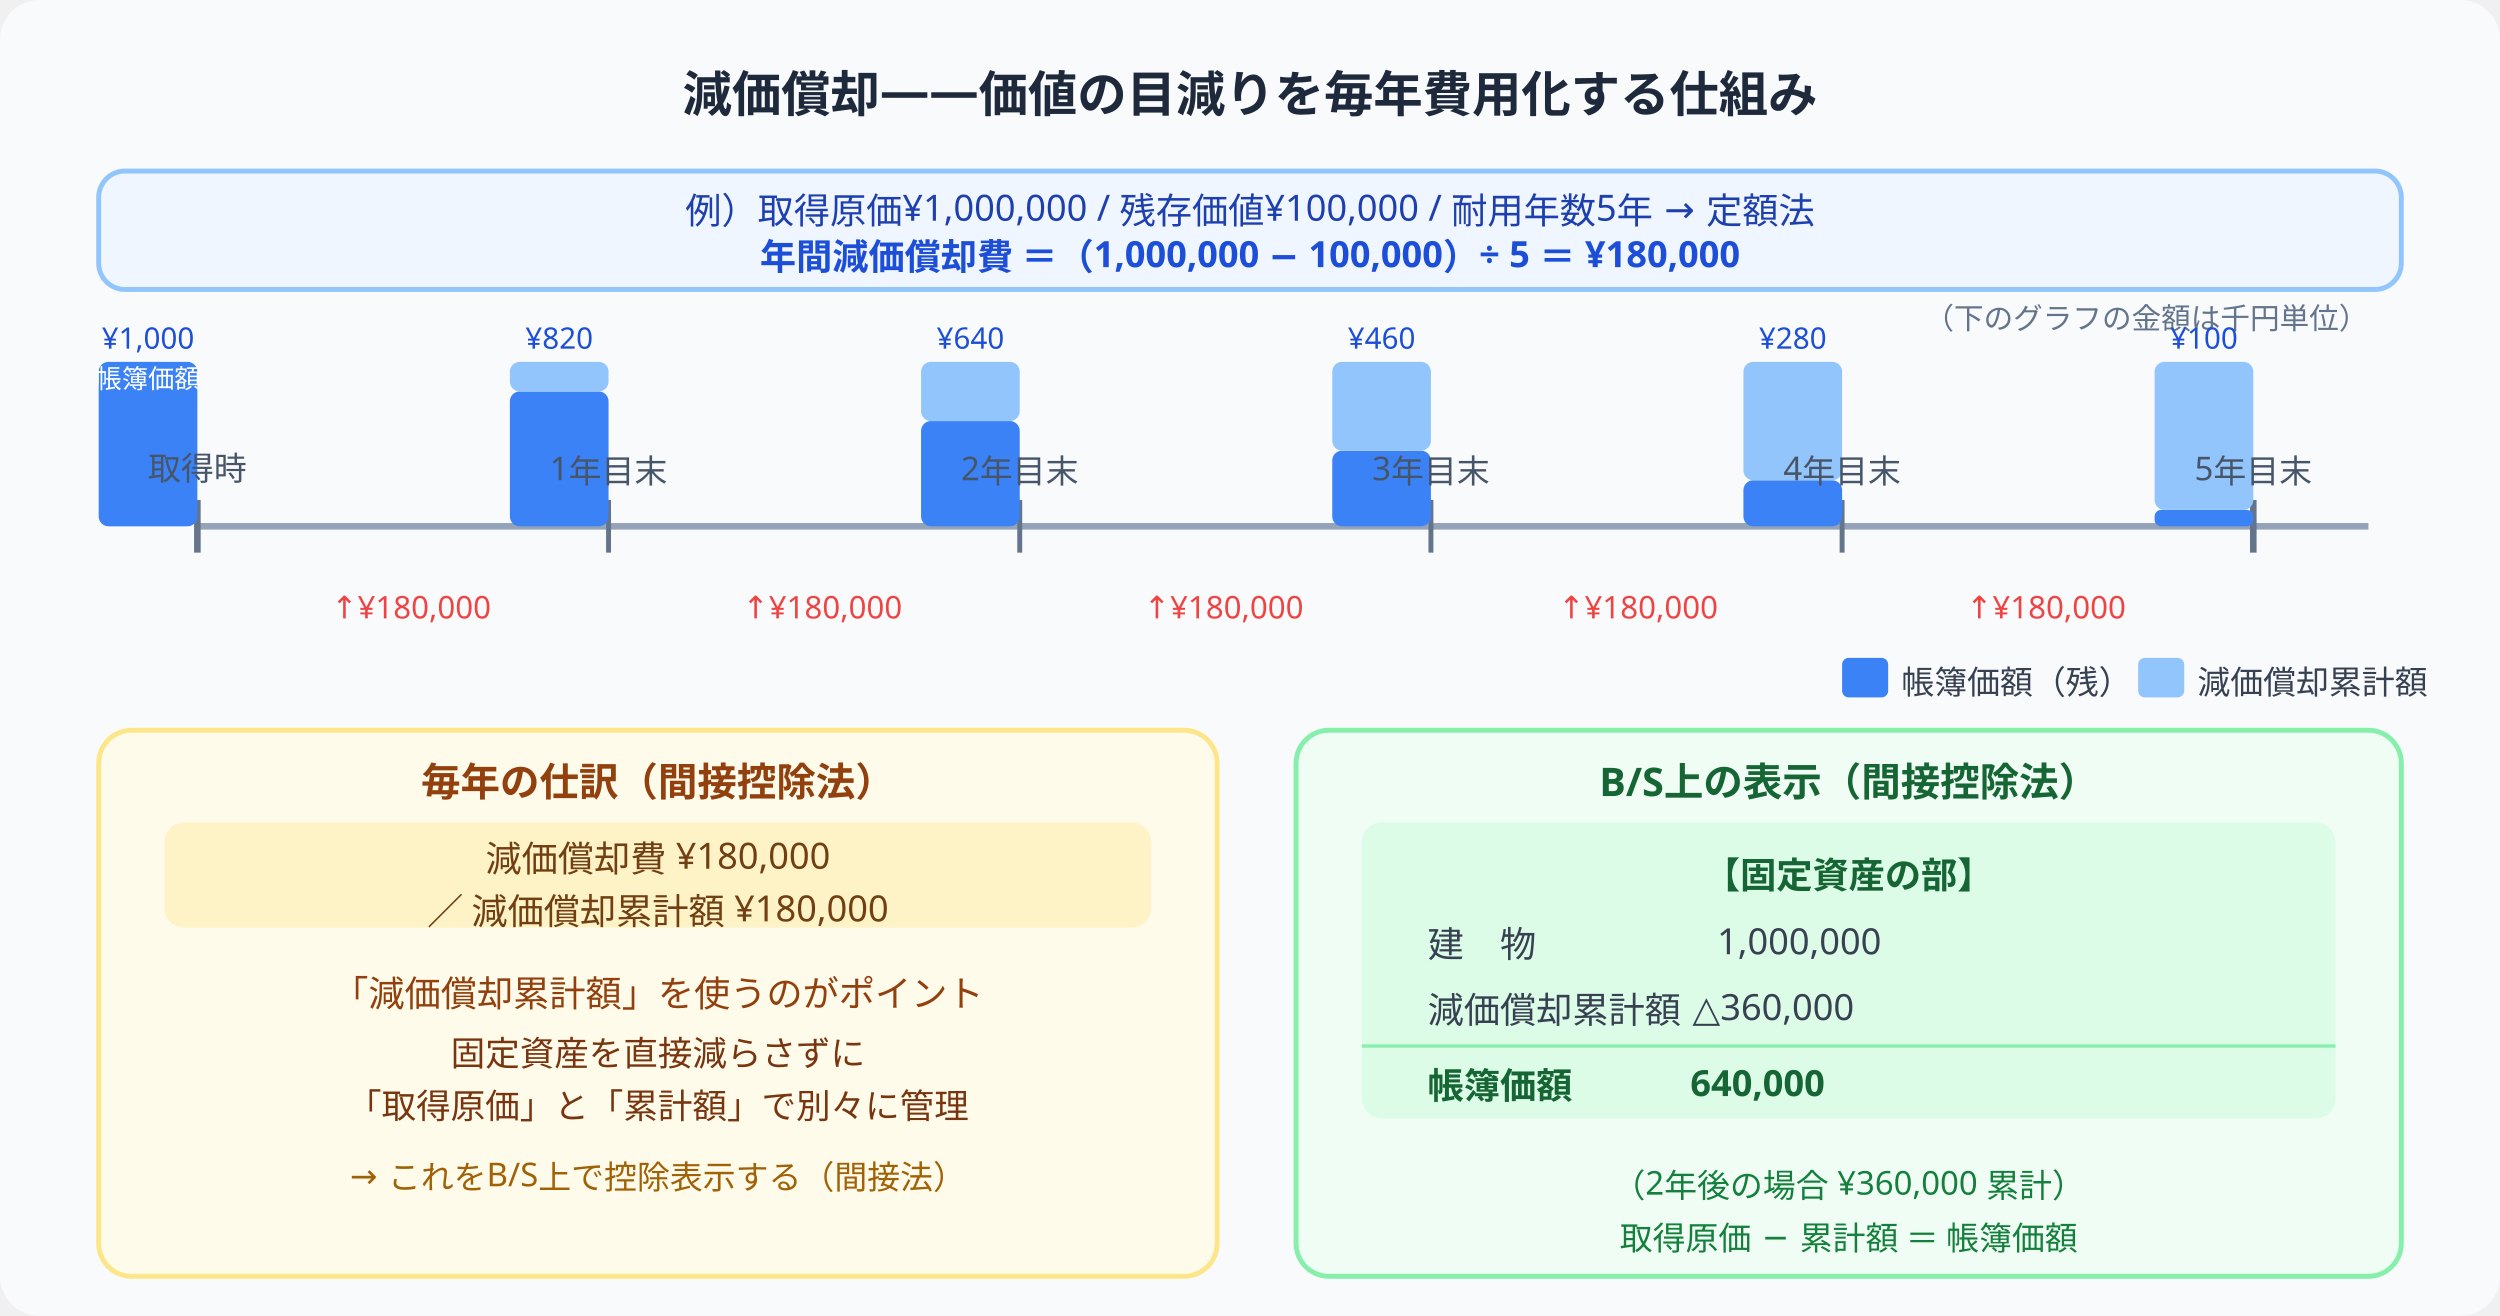
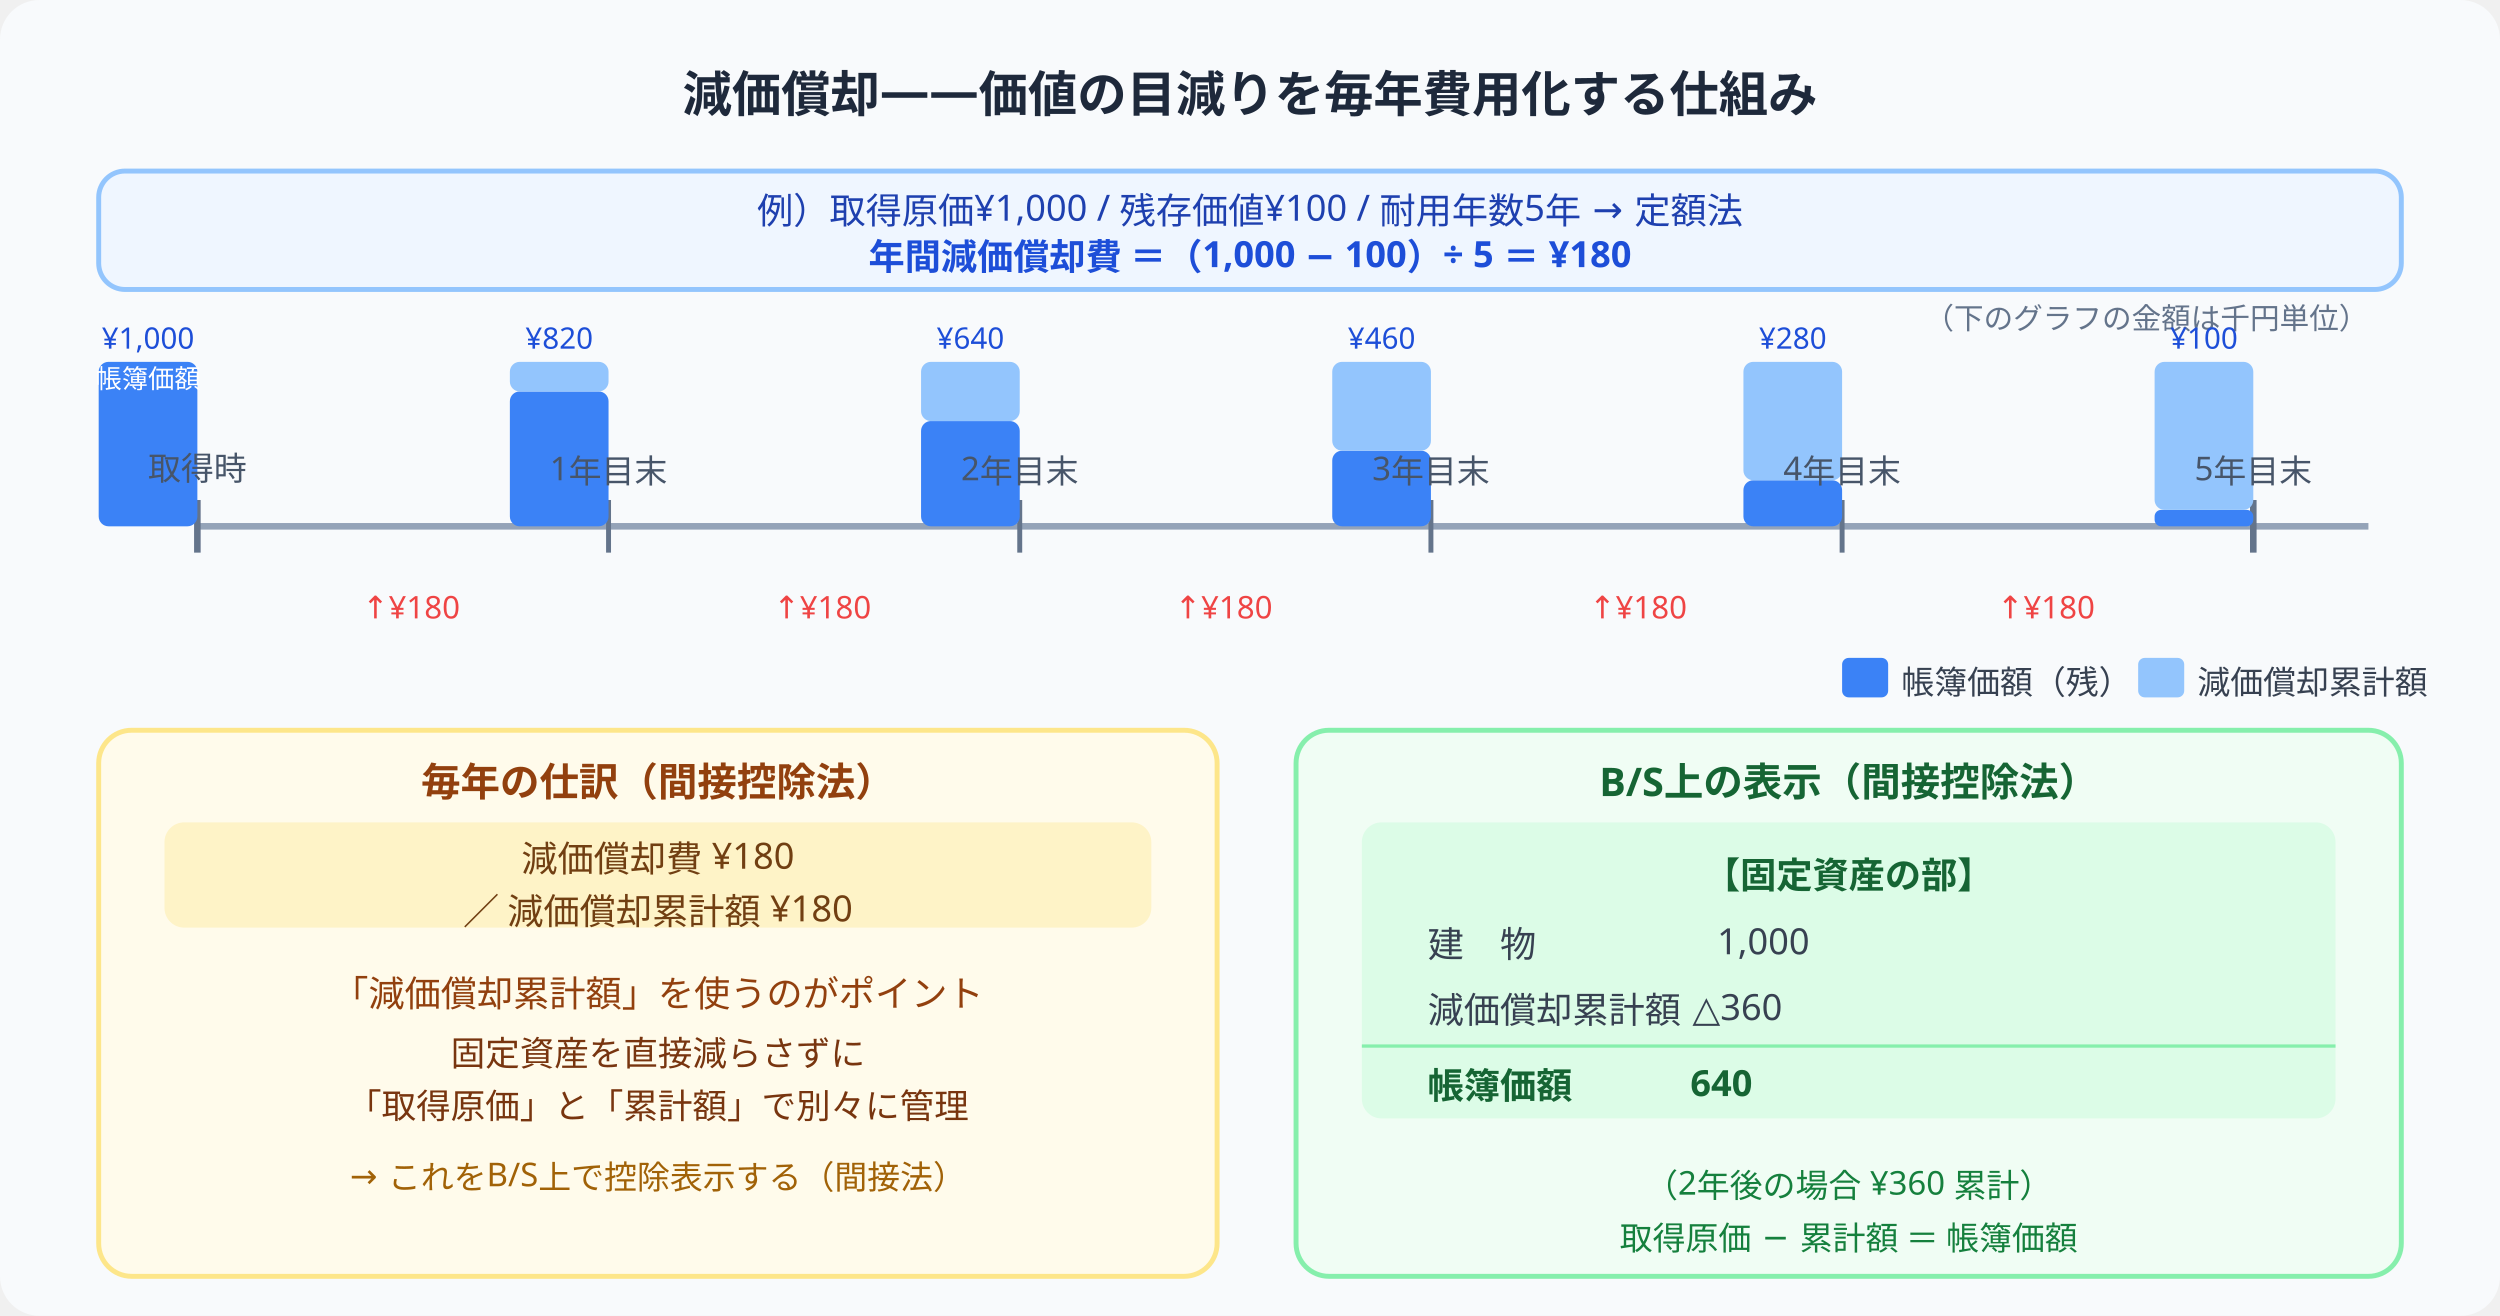
<svg xmlns="http://www.w3.org/2000/svg" viewBox="0 0 760 400" width="760" height="400">
  <defs>
    <style>text { font-family: 'Noto Sans JP','Hiragino Sans',sans-serif; }</style>
  </defs>
  <rect width="760" height="400" rx="12" fill="#F8FAFC" />
  <text x="380" y="34" text-anchor="middle" font-size="15" font-weight="700" fill="#1E293B">減価償却——価値の目減りを毎年費用化する仕組み</text>
  <rect x="30" y="52" width="700" height="36" rx="8" fill="#EFF6FF" stroke="#93C5FD" stroke-width="1.5" />
-   <text x="380" y="68" text-anchor="middle" font-size="11" fill="#1E40AF">例）取得原価¥1,000,000 / 残存価値¥100,000 / 耐用年数5年 → 定額法</text>
-   <text x="380" y="82" text-anchor="middle" font-size="11" font-weight="700" fill="#1D4ED8">年間減価償却費 ＝（1,000,000 − 100,000）÷ 5 ＝ ¥180,000</text>
+   <text x="380" y="68" text-anchor="middle" font-size="11" fill="#1E40AF">例）取得原価¥1,000 / 残存価値¥100 / 耐用年数5年 → 定額法</text>
+   <text x="380" y="82" text-anchor="middle" font-size="11" font-weight="700" fill="#1D4ED8">年間減価償却費 ＝（1,000 − 100）÷ 5 ＝ ¥180</text>
  <text x="720" y="100" text-anchor="end" font-size="9" fill="#64748B">（下のグラフの金額は千円単位）</text>
  <line x1="60" y1="160" x2="720" y2="160" stroke="#94A3B8" stroke-width="2" />
  <line x1="60" y1="152" x2="60" y2="168" stroke="#64748B" stroke-width="2" />
  <line x1="185" y1="152" x2="185" y2="168" stroke="#64748B" stroke-width="1.5" />
  <line x1="310" y1="152" x2="310" y2="168" stroke="#64748B" stroke-width="1.5" />
  <line x1="435" y1="152" x2="435" y2="168" stroke="#64748B" stroke-width="1.5" />
  <line x1="560" y1="152" x2="560" y2="168" stroke="#64748B" stroke-width="1.5" />
  <line x1="685" y1="152" x2="685" y2="168" stroke="#64748B" stroke-width="2" />
  <rect x="30" y="110" width="30" height="50" rx="3" fill="#3B82F6" />
  <text x="45" y="106" text-anchor="middle" font-size="9" fill="#1D4ED8">¥1,000</text>
  <text x="45" y="118" text-anchor="middle" font-size="8" fill="#fff">帳簿価額</text>
  <rect x="155" y="119" width="30" height="41" rx="3" fill="#3B82F6" />
  <rect x="155" y="110" width="30" height="9" rx="3" fill="#93C5FD" />
  <text x="170" y="106" text-anchor="middle" font-size="9" fill="#1D4ED8">¥820</text>
  <rect x="280" y="128" width="30" height="32" rx="3" fill="#3B82F6" />
  <rect x="280" y="110" width="30" height="18" rx="3" fill="#93C5FD" />
  <text x="295" y="106" text-anchor="middle" font-size="9" fill="#1D4ED8">¥640</text>
  <rect x="405" y="137" width="30" height="23" rx="3" fill="#3B82F6" />
  <rect x="405" y="110" width="30" height="27" rx="3" fill="#93C5FD" />
  <text x="420" y="106" text-anchor="middle" font-size="9" fill="#1D4ED8">¥460</text>
  <rect x="530" y="146" width="30" height="14" rx="3" fill="#3B82F6" />
  <rect x="530" y="110" width="30" height="36" rx="3" fill="#93C5FD" />
  <text x="545" y="106" text-anchor="middle" font-size="9" fill="#1D4ED8">¥280</text>
  <rect x="655" y="155" width="30" height="5" rx="2" fill="#3B82F6" />
  <rect x="655" y="110" width="30" height="45" rx="3" fill="#93C5FD" />
  <text x="670" y="106" text-anchor="middle" font-size="9" fill="#1D4ED8">¥100</text>
  <text x="60" y="146" text-anchor="middle" font-size="10" fill="#475569">取得時</text>
  <text x="185" y="146" text-anchor="middle" font-size="10" fill="#475569">1年目末</text>
  <text x="310" y="146" text-anchor="middle" font-size="10" fill="#475569">2年目末</text>
  <text x="435" y="146" text-anchor="middle" font-size="10" fill="#475569">3年目末</text>
  <text x="560" y="146" text-anchor="middle" font-size="10" fill="#475569">4年目末</text>
  <text x="685" y="146" text-anchor="middle" font-size="10" fill="#475569">5年目末</text>
-   <text x="125" y="188" text-anchor="middle" font-size="9.5" fill="#EF4444">↑¥180,000</text>
-   <text x="250" y="188" text-anchor="middle" font-size="9.5" fill="#EF4444">↑¥180,000</text>
-   <text x="372" y="188" text-anchor="middle" font-size="9.5" fill="#EF4444">↑¥180,000</text>
-   <text x="498" y="188" text-anchor="middle" font-size="9.5" fill="#EF4444">↑¥180,000</text>
-   <text x="622" y="188" text-anchor="middle" font-size="9.5" fill="#EF4444">↑¥180,000</text>
+   <text x="125" y="188" text-anchor="middle" font-size="9.5" fill="#EF4444">↑¥180</text>
+   <text x="250" y="188" text-anchor="middle" font-size="9.5" fill="#EF4444">↑¥180</text>
+   <text x="372" y="188" text-anchor="middle" font-size="9.5" fill="#EF4444">↑¥180</text>
+   <text x="498" y="188" text-anchor="middle" font-size="9.5" fill="#EF4444">↑¥180</text>
+   <text x="622" y="188" text-anchor="middle" font-size="9.5" fill="#EF4444">↑¥180</text>
  <rect x="560" y="200" width="14" height="12" rx="2" fill="#3B82F6" />
  <text x="578" y="211" font-size="10" fill="#374151">帳簿価額（残）</text>
  <rect x="650" y="200" width="14" height="12" rx="2" fill="#93C5FD" />
  <text x="668" y="211" font-size="10" fill="#374151">減価償却累計額</text>
  <rect x="30" y="222" width="340" height="166" rx="10" fill="#FFFBEB" stroke="#FDE68A" stroke-width="1.5" />
  <text x="200" y="242" text-anchor="middle" font-size="12" font-weight="700" fill="#92400E">毎年の仕訳（間接控除法）</text>
  <rect x="50" y="250" width="300" height="32" rx="6" fill="#FEF3C7" />
-   <text x="200" y="265" text-anchor="middle" font-size="11" fill="#713F12">減価償却費 ¥180,000</text>
-   <text x="200" y="281" text-anchor="middle" font-size="11" fill="#713F12">　　／ 減価償却累計額 ¥180,000</text>
+   <text x="200" y="265" text-anchor="middle" font-size="11" fill="#713F12">減価償却費 ¥180</text>
+   <text x="200" y="281" text-anchor="middle" font-size="11" fill="#713F12">　　／ 減価償却累計額 ¥180</text>
  <text x="200" y="306" text-anchor="middle" font-size="11" fill="#92400E">「減価償却累計額」を使うのがポイント</text>
  <text x="200" y="324" text-anchor="middle" font-size="10.5" fill="#78350F">固定資産を直接減らさずに</text>
  <text x="200" y="340" text-anchor="middle" font-size="10.5" fill="#78350F">「取得原価」と「累計額」で別々に管理</text>
  <text x="200" y="361" text-anchor="middle" font-size="10" fill="#A16207">→ これをB/S上で控除表示する（間接法）</text>
  <rect x="394" y="222" width="336" height="166" rx="10" fill="#F0FDF4" stroke="#86EFAC" stroke-width="1.5" />
  <text x="562" y="242" text-anchor="middle" font-size="12" font-weight="700" fill="#166534">B/S上の表示（間接控除法）</text>
  <rect x="414" y="250" width="296" height="90" rx="6" fill="#DCFCE7" />
  <text x="562" y="270" text-anchor="middle" font-size="11" font-weight="700" fill="#166534">【固定資産の部】</text>
-   <text x="434" y="291" font-size="11" fill="#374151">建　物　　　　　1,000,000</text>
-   <text x="434" y="311" font-size="11" fill="#374151">減価償却累計額   △360,000</text>
+   <text x="434" y="291" font-size="11" fill="#374151">建　物　　　　　1,000</text>
+   <text x="434" y="311" font-size="11" fill="#374151">減価償却累計額   △360</text>
  <line x1="414" y1="318" x2="710" y2="318" stroke="#86EFAC" stroke-width="1" />
-   <text x="434" y="334" font-size="11" font-weight="700" fill="#166534">帳簿価額　　　     640,000</text>
-   <text x="562" y="364" text-anchor="middle" font-size="10" fill="#15803D">（2年後の場合 ¥360,000 累計）</text>
+   <text x="434" y="334" font-size="11" font-weight="700" fill="#166534">帳簿価額　　　     640</text>
+   <text x="562" y="364" text-anchor="middle" font-size="10" fill="#15803D">（2年後の場合 ¥360 累計）</text>
  <text x="562" y="380" text-anchor="middle" font-size="10" fill="#15803D">取得原価 − 累計額 ＝ 帳簿価額</text>
</svg>
